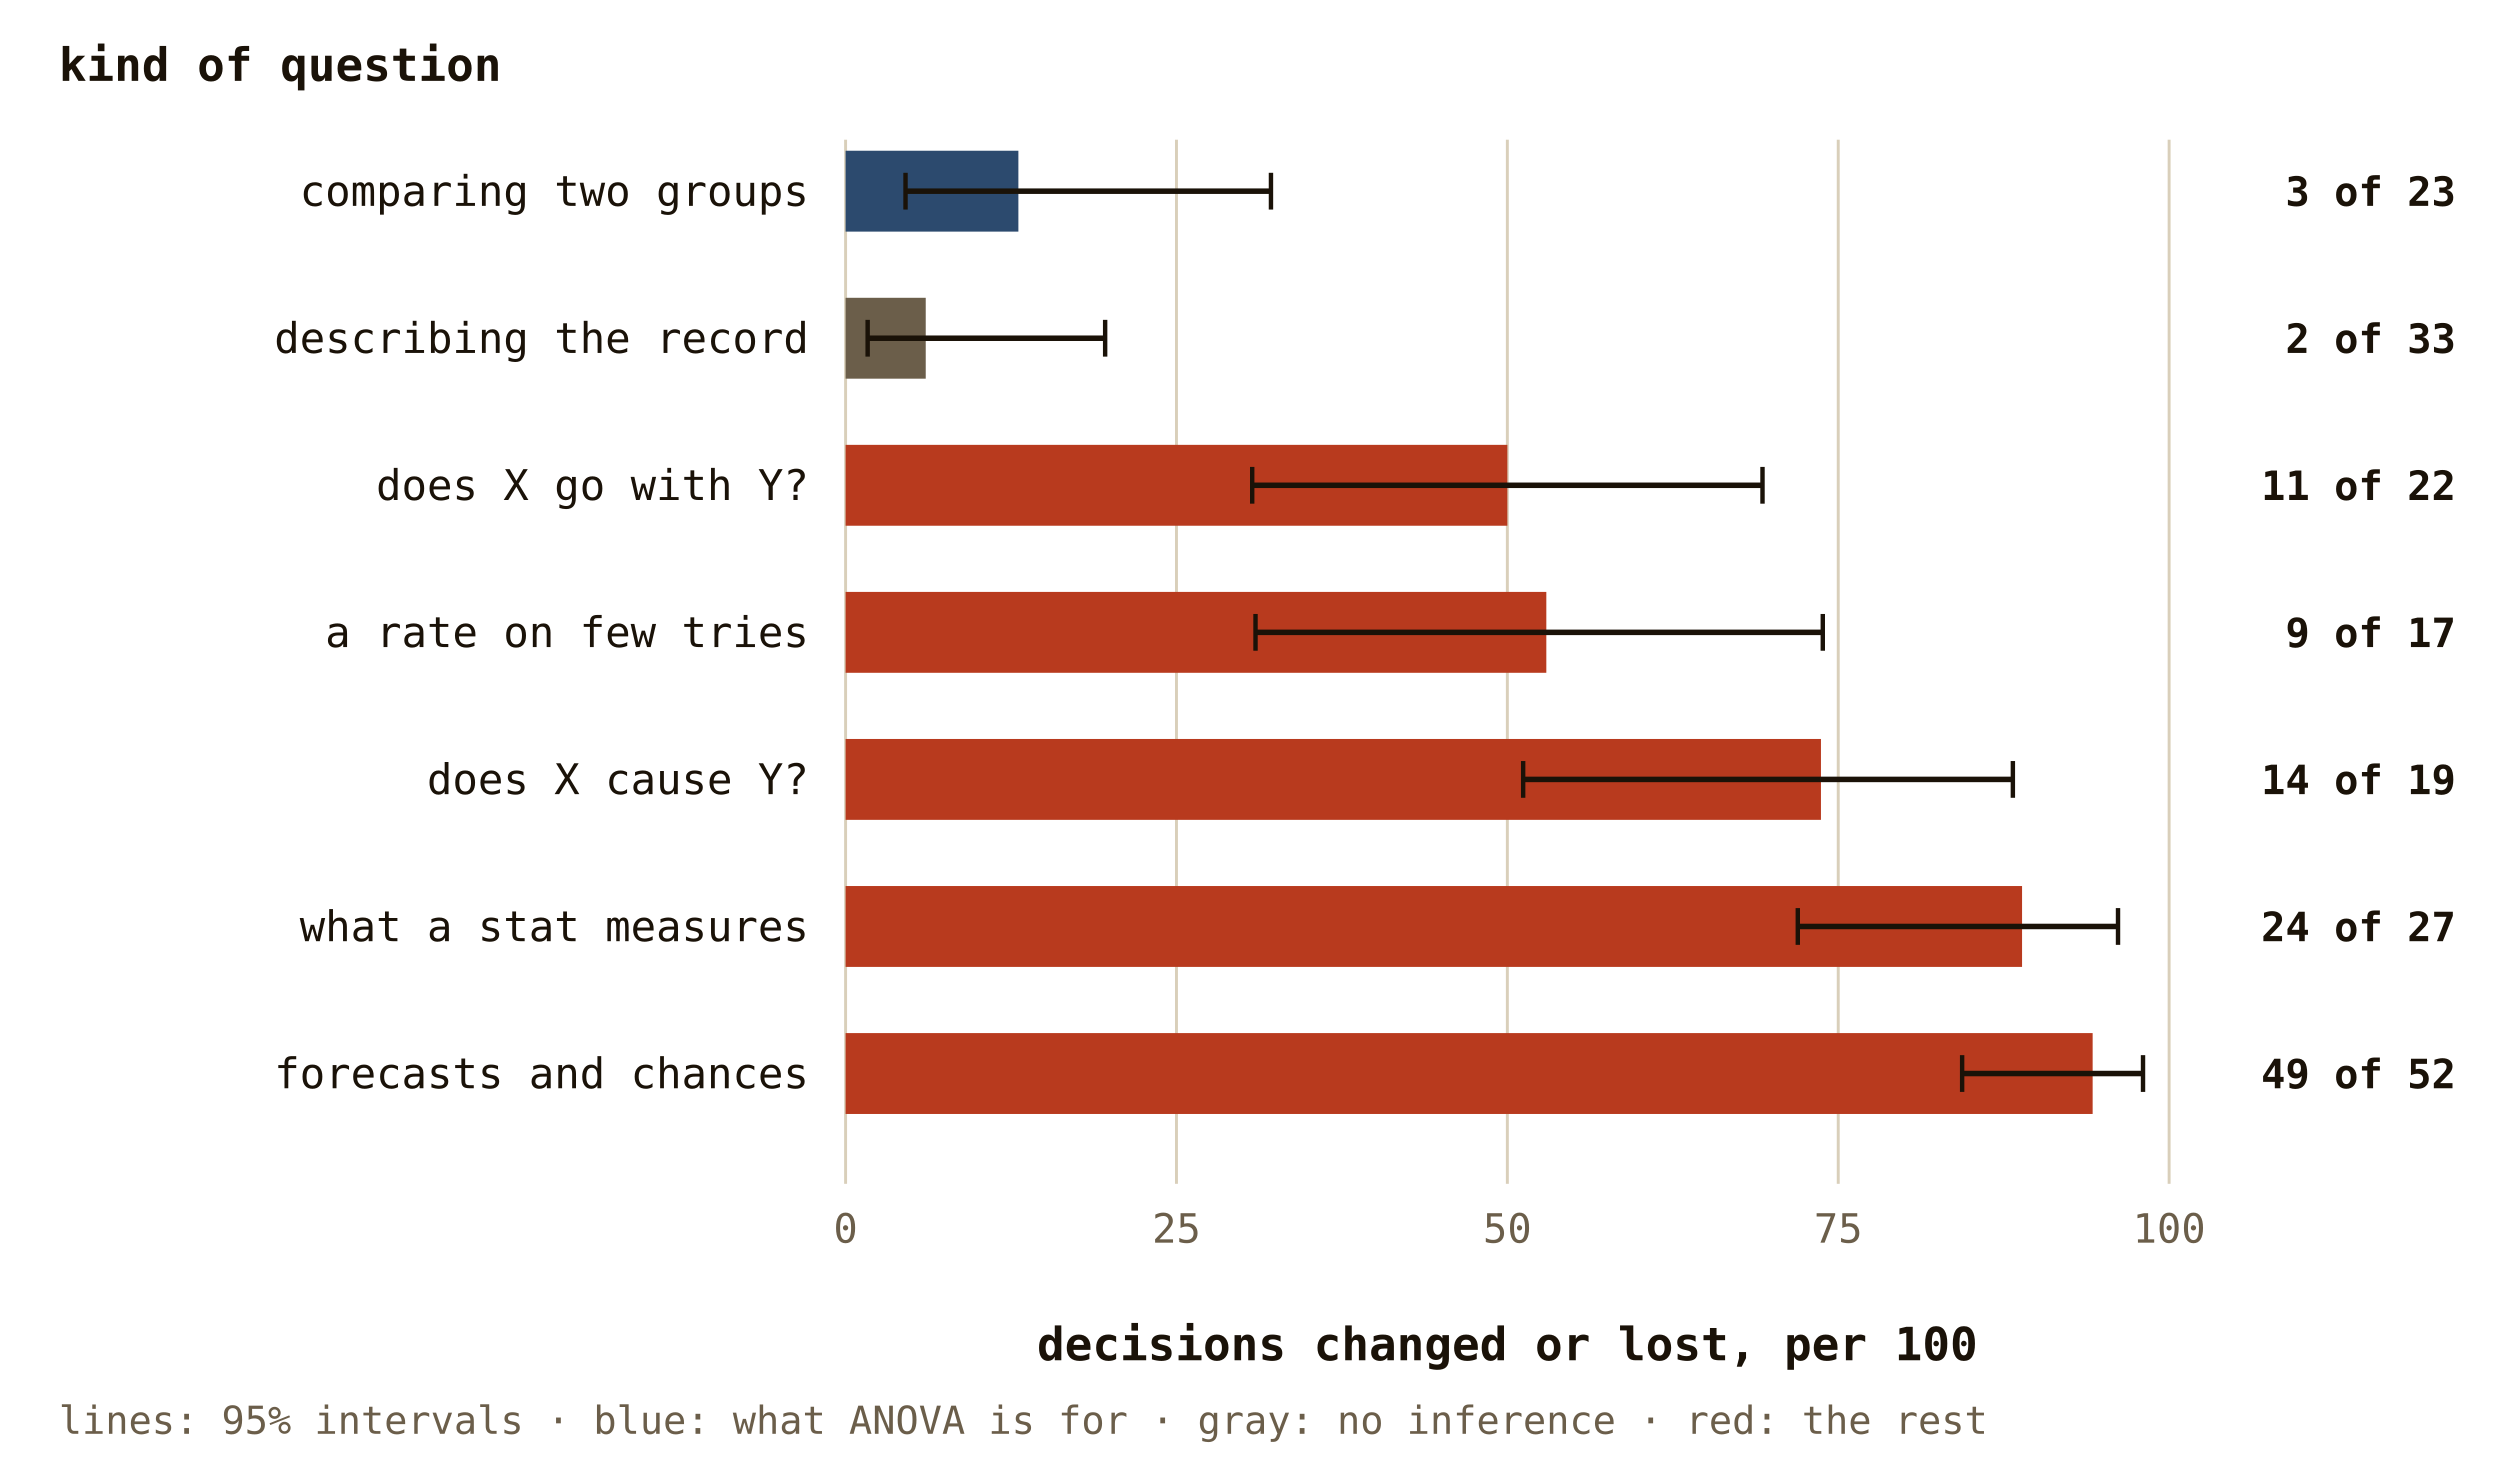
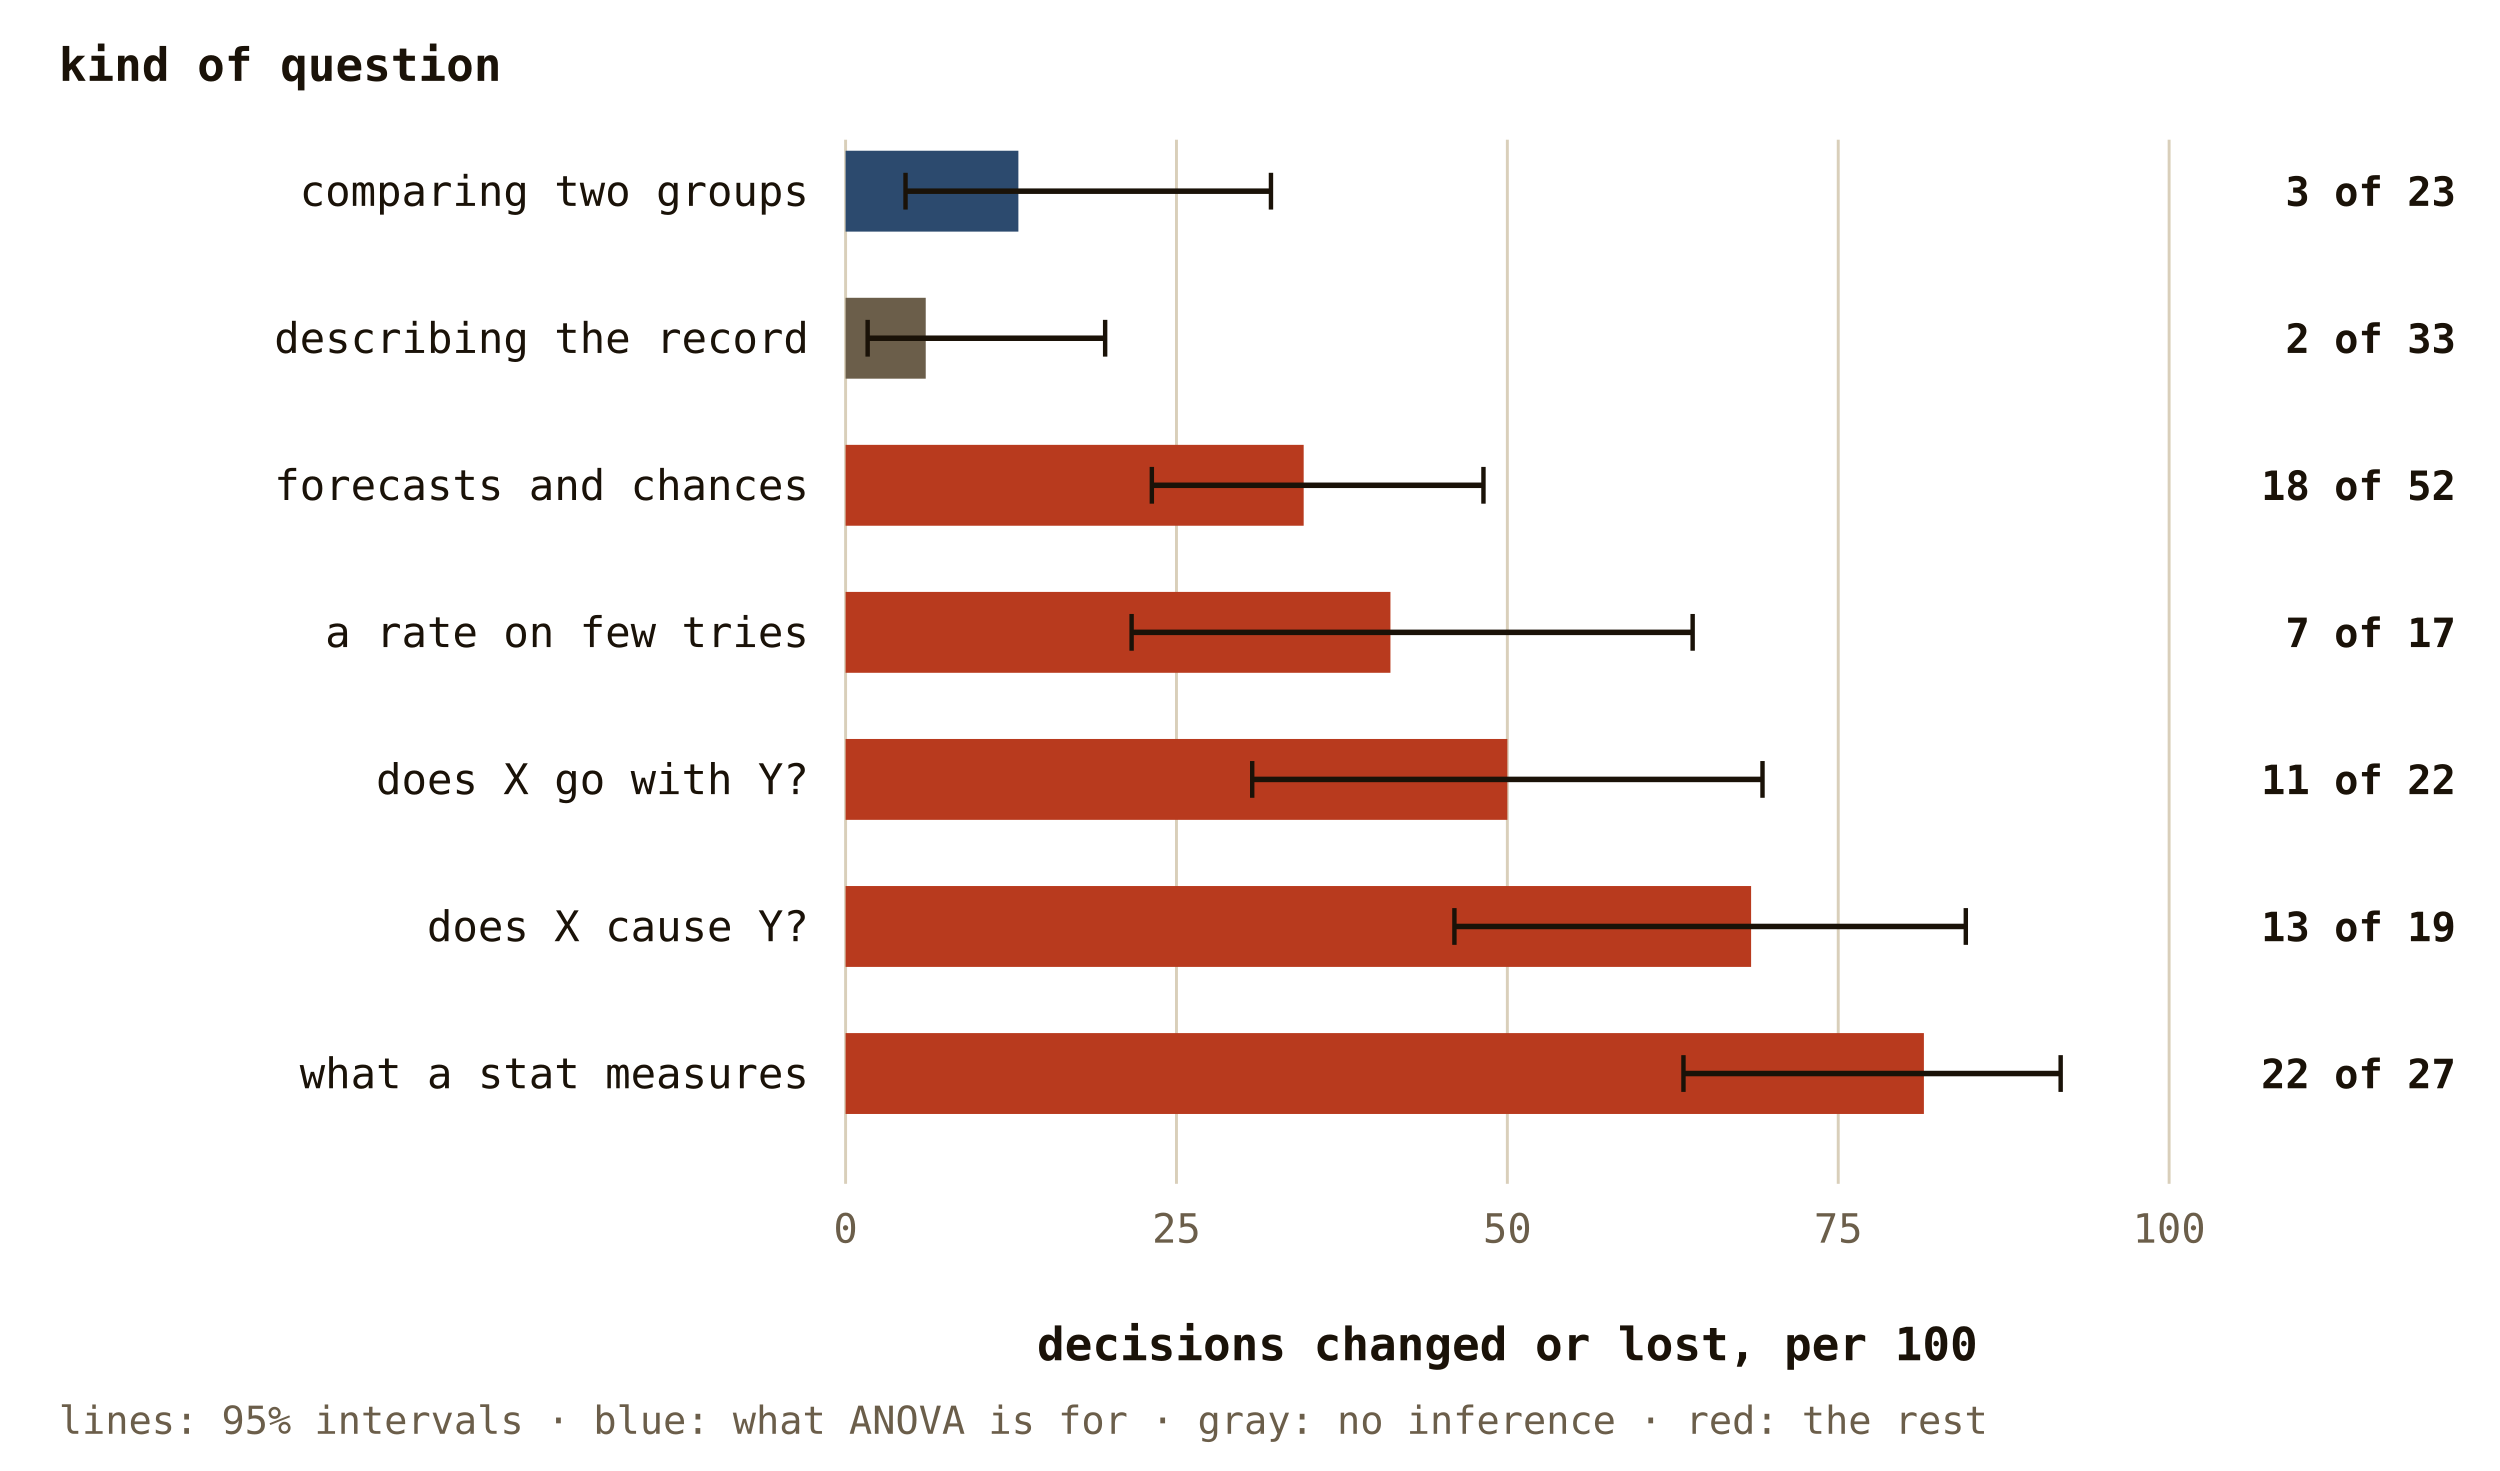
- <svg class="chart" viewBox="0 0 680 400" role="img" aria-label="Share of our decisions that change or vanish when only t-tests and ANOVA are allowed, by kind of question, with 95 percent intervals: comparing two groups: 3 of 23; describing the record: 2 of 33; does X go with Y?: 11 of 22; a rate on few tries: 9 of 17; does X cause Y?: 14 of 19; what a stat measures: 24 of 27; forecasts and chances: 49 of 52." style="max-width:680px;margin:0 auto" font-family="'Roboto Mono',monospace">
+ <svg class="chart" viewBox="0 0 680 400" role="img" aria-label="Share of our decisions that change or vanish when only t-tests and ANOVA are allowed (an average may serve as a forecast), by kind of question, with 95 percent intervals: comparing two groups: 3 of 23; describing the record: 2 of 33; forecasts and chances: 18 of 52; a rate on few tries: 7 of 17; does X go with Y?: 11 of 22; does X cause Y?: 13 of 19; what a stat measures: 22 of 27." style="max-width:680px;margin:0 auto" font-family="'Roboto Mono',monospace">
  <line x1="230.0" x2="230.0" y1="38" y2="322" stroke="#d9cfba" stroke-width="0.8" />
  <text x="230.0" y="338" font-size="11" fill="#6b5e4a" text-anchor="middle">0</text>
  <line x1="320.0" x2="320.0" y1="38" y2="322" stroke="#d9cfba" stroke-width="0.8" />
  <text x="320.0" y="338" font-size="11" fill="#6b5e4a" text-anchor="middle">25</text>
  <line x1="410.0" x2="410.0" y1="38" y2="322" stroke="#d9cfba" stroke-width="0.8" />
  <text x="410.0" y="338" font-size="11" fill="#6b5e4a" text-anchor="middle">50</text>
  <line x1="500.0" x2="500.0" y1="38" y2="322" stroke="#d9cfba" stroke-width="0.8" />
  <text x="500.0" y="338" font-size="11" fill="#6b5e4a" text-anchor="middle">75</text>
  <line x1="590.0" x2="590.0" y1="38" y2="322" stroke="#d9cfba" stroke-width="0.8" />
  <text x="590.0" y="338" font-size="11" fill="#6b5e4a" text-anchor="middle">100</text>
  <text x="220" y="56" font-size="11.5" fill="#1a1208" text-anchor="end">comparing two groups</text>
  <rect x="230" y="41" width="47.0" height="22" fill="#2c4a6e" />
  <line x1="246.3" x2="345.7" y1="52" y2="52" stroke="#1a1208" stroke-width="1.5" />
  <line x1="246.3" x2="246.3" y1="47" y2="57" stroke="#1a1208" stroke-width="1.2" />
  <line x1="345.7" x2="345.7" y1="47" y2="57" stroke="#1a1208" stroke-width="1.2" />
  <text x="668" y="56" font-size="11" font-weight="600" fill="#1a1208" text-anchor="end">3 of 23</text>
  <text x="220" y="96" font-size="11.5" fill="#1a1208" text-anchor="end">describing the record</text>
  <rect x="230" y="81" width="21.8" height="22" fill="#6b5e4a" />
  <line x1="236.0" x2="300.6" y1="92" y2="92" stroke="#1a1208" stroke-width="1.5" />
  <line x1="236.0" x2="236.0" y1="87" y2="97" stroke="#1a1208" stroke-width="1.2" />
  <line x1="300.6" x2="300.6" y1="87" y2="97" stroke="#1a1208" stroke-width="1.2" />
  <text x="668" y="96" font-size="11" font-weight="600" fill="#1a1208" text-anchor="end">2 of 33</text>
-   <text x="220" y="136" font-size="11.5" fill="#1a1208" text-anchor="end">does X go with Y?</text>
-   <rect x="230" y="121" width="180.0" height="22" fill="#b83a1e" />
-   <line x1="340.6" x2="479.4" y1="132" y2="132" stroke="#1a1208" stroke-width="1.5" />
-   <line x1="340.6" x2="340.6" y1="127" y2="137" stroke="#1a1208" stroke-width="1.2" />
-   <line x1="479.4" x2="479.4" y1="127" y2="137" stroke="#1a1208" stroke-width="1.2" />
-   <text x="668" y="136" font-size="11" font-weight="600" fill="#1a1208" text-anchor="end">11 of 22</text>
+   <text x="220" y="136" font-size="11.5" fill="#1a1208" text-anchor="end">forecasts and chances</text>
+   <rect x="230" y="121" width="124.6" height="22" fill="#b83a1e" />
+   <line x1="313.3" x2="403.5" y1="132" y2="132" stroke="#1a1208" stroke-width="1.5" />
+   <line x1="313.3" x2="313.3" y1="127" y2="137" stroke="#1a1208" stroke-width="1.2" />
+   <line x1="403.5" x2="403.5" y1="127" y2="137" stroke="#1a1208" stroke-width="1.2" />
+   <text x="668" y="136" font-size="11" font-weight="600" fill="#1a1208" text-anchor="end">18 of 52</text>
  <text x="220" y="176" font-size="11.5" fill="#1a1208" text-anchor="end">a rate on few tries</text>
-   <rect x="230" y="161" width="190.6" height="22" fill="#b83a1e" />
-   <line x1="341.5" x2="495.8" y1="172" y2="172" stroke="#1a1208" stroke-width="1.5" />
-   <line x1="341.5" x2="341.5" y1="167" y2="177" stroke="#1a1208" stroke-width="1.2" />
-   <line x1="495.8" x2="495.8" y1="167" y2="177" stroke="#1a1208" stroke-width="1.2" />
-   <text x="668" y="176" font-size="11" font-weight="600" fill="#1a1208" text-anchor="end">9 of 17</text>
-   <text x="220" y="216" font-size="11.5" fill="#1a1208" text-anchor="end">does X cause Y?</text>
-   <rect x="230" y="201" width="265.3" height="22" fill="#b83a1e" />
-   <line x1="414.3" x2="547.5" y1="212" y2="212" stroke="#1a1208" stroke-width="1.5" />
-   <line x1="414.3" x2="414.3" y1="207" y2="217" stroke="#1a1208" stroke-width="1.2" />
-   <line x1="547.5" x2="547.5" y1="207" y2="217" stroke="#1a1208" stroke-width="1.2" />
-   <text x="668" y="216" font-size="11" font-weight="600" fill="#1a1208" text-anchor="end">14 of 19</text>
-   <text x="220" y="256" font-size="11.5" fill="#1a1208" text-anchor="end">what a stat measures</text>
-   <rect x="230" y="241" width="320.0" height="22" fill="#b83a1e" />
-   <line x1="489.0" x2="576.1" y1="252" y2="252" stroke="#1a1208" stroke-width="1.5" />
-   <line x1="489.0" x2="489.0" y1="247" y2="257" stroke="#1a1208" stroke-width="1.2" />
-   <line x1="576.1" x2="576.1" y1="247" y2="257" stroke="#1a1208" stroke-width="1.2" />
-   <text x="668" y="256" font-size="11" font-weight="600" fill="#1a1208" text-anchor="end">24 of 27</text>
-   <text x="220" y="296" font-size="11.5" fill="#1a1208" text-anchor="end">forecasts and chances</text>
-   <rect x="230" y="281" width="339.2" height="22" fill="#b83a1e" />
-   <line x1="533.7" x2="582.9" y1="292" y2="292" stroke="#1a1208" stroke-width="1.5" />
-   <line x1="533.7" x2="533.7" y1="287" y2="297" stroke="#1a1208" stroke-width="1.2" />
-   <line x1="582.9" x2="582.9" y1="287" y2="297" stroke="#1a1208" stroke-width="1.2" />
-   <text x="668" y="296" font-size="11" font-weight="600" fill="#1a1208" text-anchor="end">49 of 52</text>
+   <rect x="230" y="161" width="148.2" height="22" fill="#b83a1e" />
+   <line x1="307.8" x2="460.4" y1="172" y2="172" stroke="#1a1208" stroke-width="1.5" />
+   <line x1="307.8" x2="307.8" y1="167" y2="177" stroke="#1a1208" stroke-width="1.2" />
+   <line x1="460.4" x2="460.4" y1="167" y2="177" stroke="#1a1208" stroke-width="1.2" />
+   <text x="668" y="176" font-size="11" font-weight="600" fill="#1a1208" text-anchor="end">7 of 17</text>
+   <text x="220" y="216" font-size="11.5" fill="#1a1208" text-anchor="end">does X go with Y?</text>
+   <rect x="230" y="201" width="180.0" height="22" fill="#b83a1e" />
+   <line x1="340.6" x2="479.4" y1="212" y2="212" stroke="#1a1208" stroke-width="1.5" />
+   <line x1="340.6" x2="340.6" y1="207" y2="217" stroke="#1a1208" stroke-width="1.2" />
+   <line x1="479.4" x2="479.4" y1="207" y2="217" stroke="#1a1208" stroke-width="1.2" />
+   <text x="668" y="216" font-size="11" font-weight="600" fill="#1a1208" text-anchor="end">11 of 22</text>
+   <text x="220" y="256" font-size="11.5" fill="#1a1208" text-anchor="end">does X cause Y?</text>
+   <rect x="230" y="241" width="246.3" height="22" fill="#b83a1e" />
+   <line x1="395.6" x2="534.7" y1="252" y2="252" stroke="#1a1208" stroke-width="1.5" />
+   <line x1="395.6" x2="395.6" y1="247" y2="257" stroke="#1a1208" stroke-width="1.2" />
+   <line x1="534.7" x2="534.7" y1="247" y2="257" stroke="#1a1208" stroke-width="1.2" />
+   <text x="668" y="256" font-size="11" font-weight="600" fill="#1a1208" text-anchor="end">13 of 19</text>
+   <text x="220" y="296" font-size="11.5" fill="#1a1208" text-anchor="end">what a stat measures</text>
+   <rect x="230" y="281" width="293.3" height="22" fill="#b83a1e" />
+   <line x1="457.9" x2="560.5" y1="292" y2="292" stroke="#1a1208" stroke-width="1.5" />
+   <line x1="457.9" x2="457.9" y1="287" y2="297" stroke="#1a1208" stroke-width="1.2" />
+   <line x1="560.5" x2="560.5" y1="287" y2="297" stroke="#1a1208" stroke-width="1.2" />
+   <text x="668" y="296" font-size="11" font-weight="600" fill="#1a1208" text-anchor="end">22 of 27</text>
  <text x="410.0" y="370" font-size="12.5" font-weight="600" fill="#1a1208" text-anchor="middle">decisions changed or lost, per 100</text>
  <text x="16" y="390" font-size="10.5" fill="#6b5e4a">lines: 95% intervals · blue: what ANOVA is for · gray: no inference · red: the rest</text>
  <text x="16" y="22" font-size="12.5" font-weight="600" fill="#1a1208">kind of question</text>
</svg>
